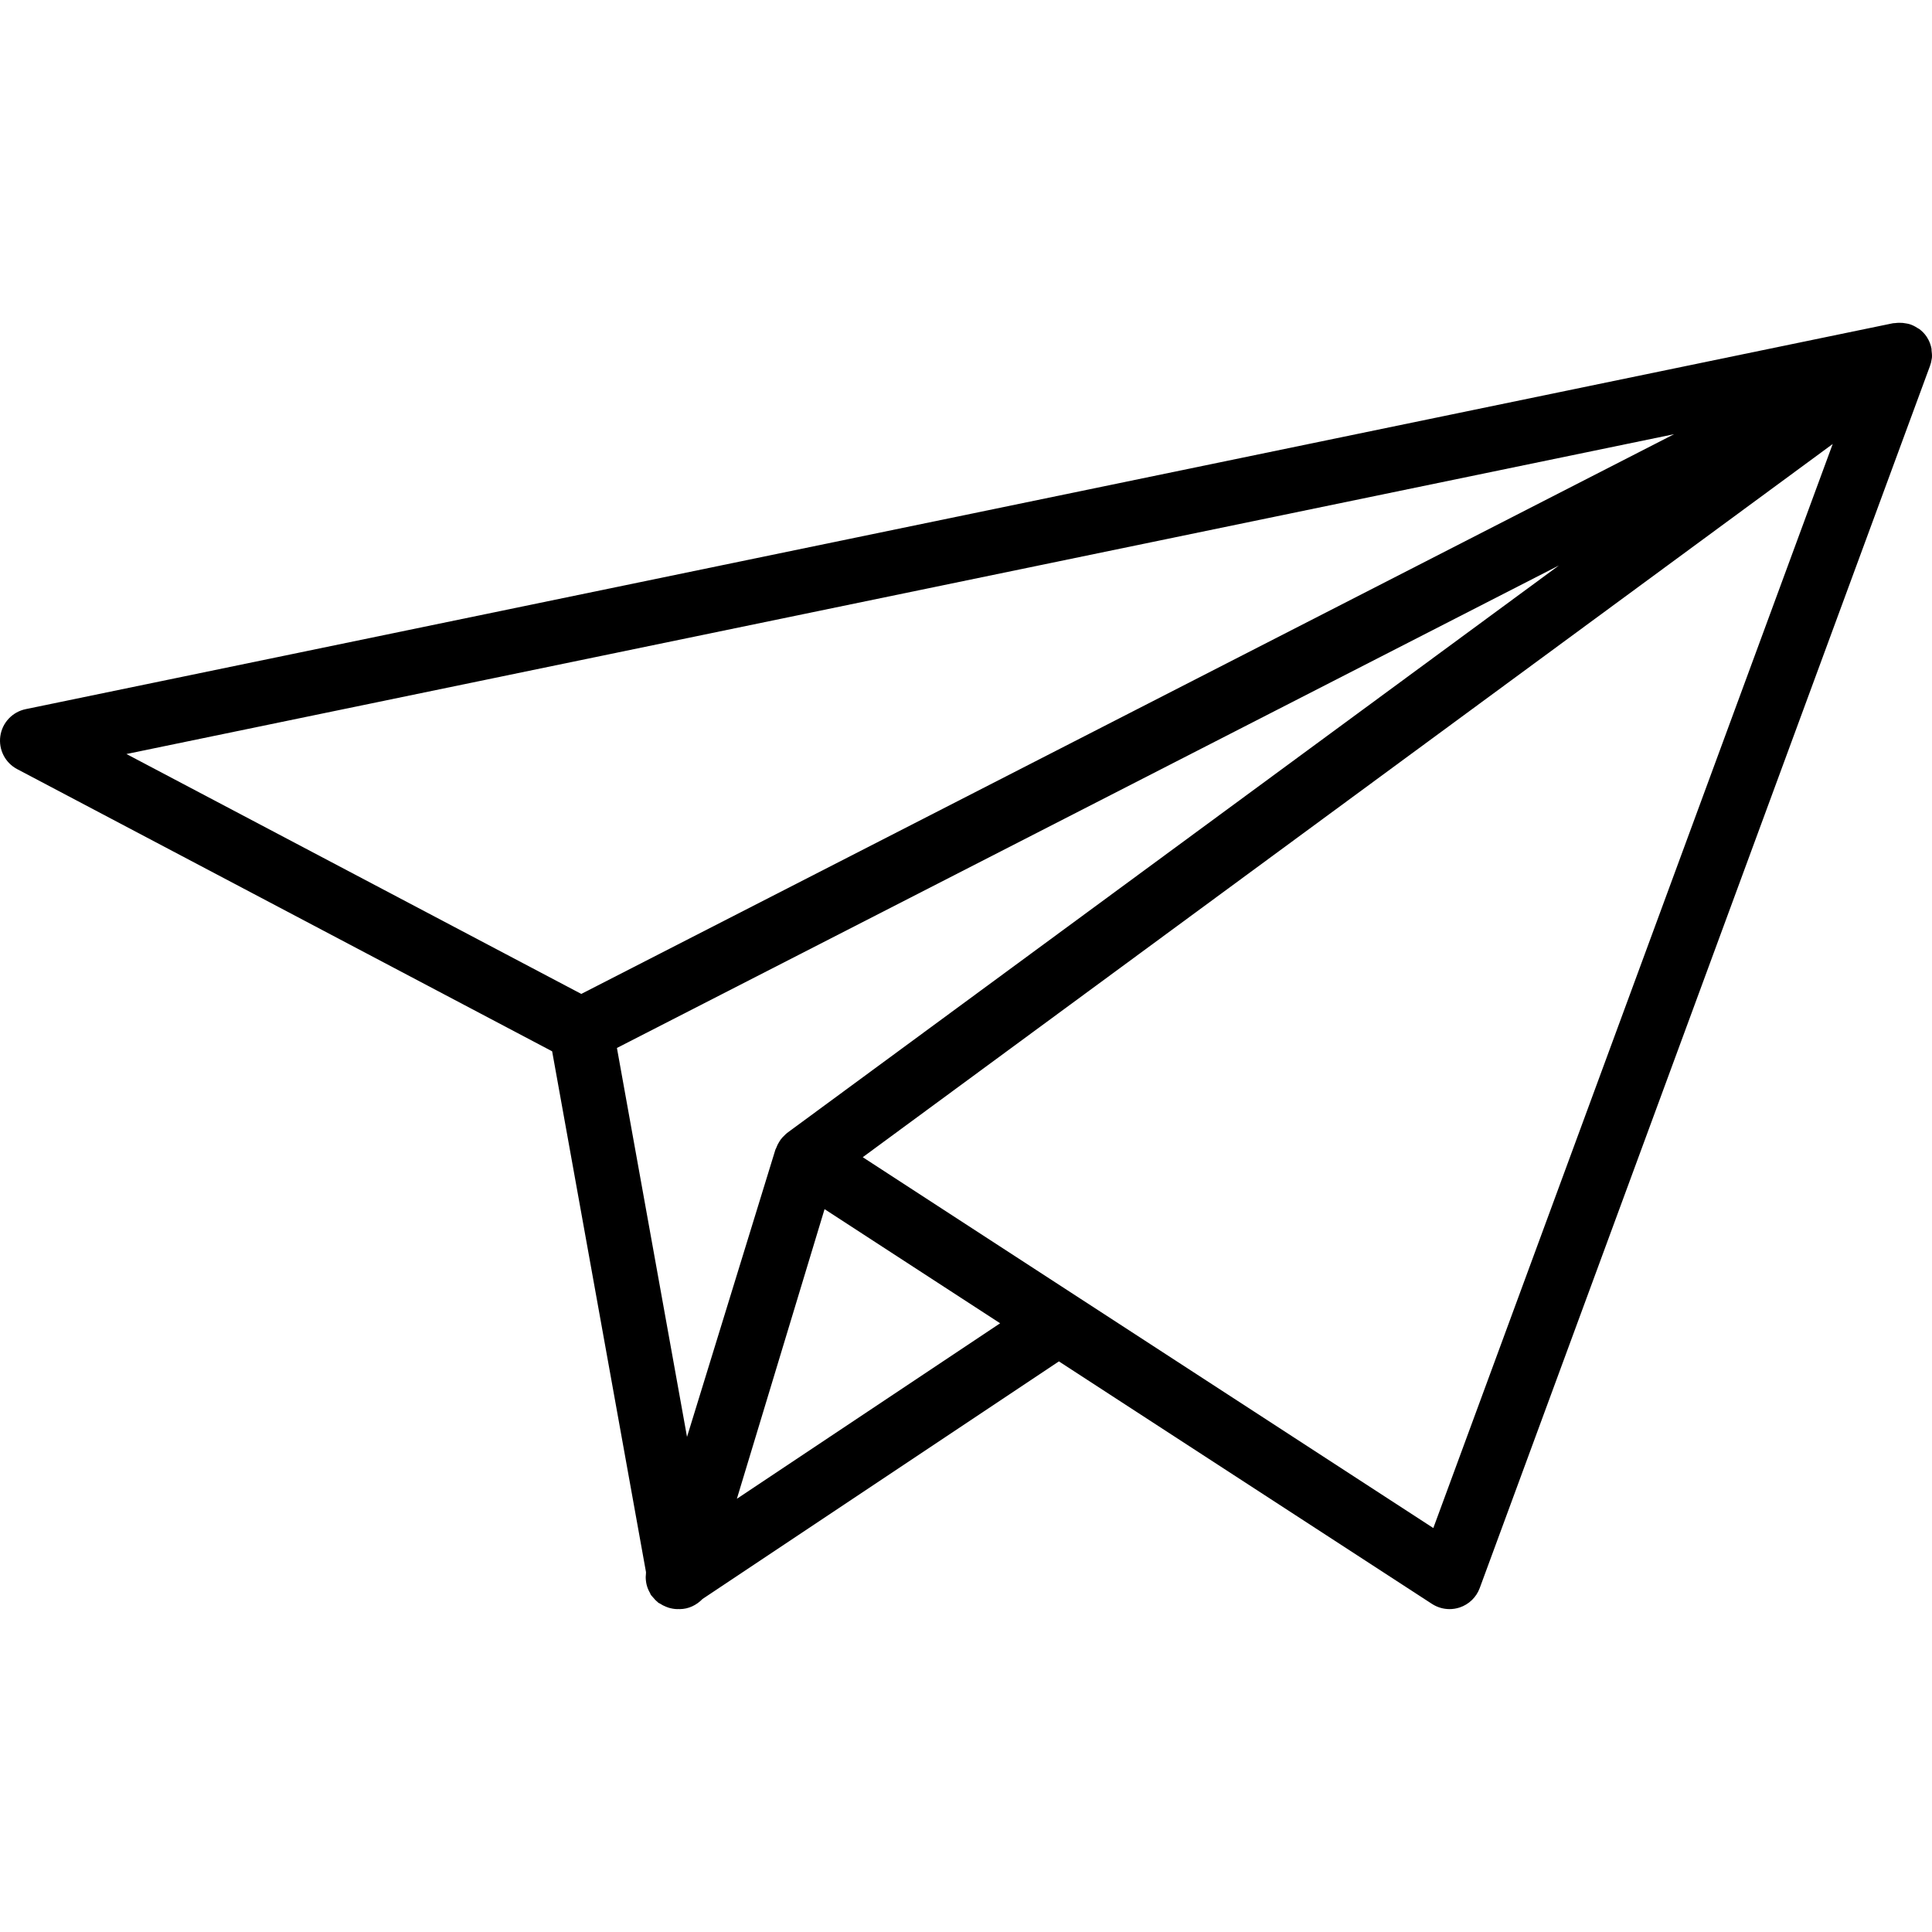
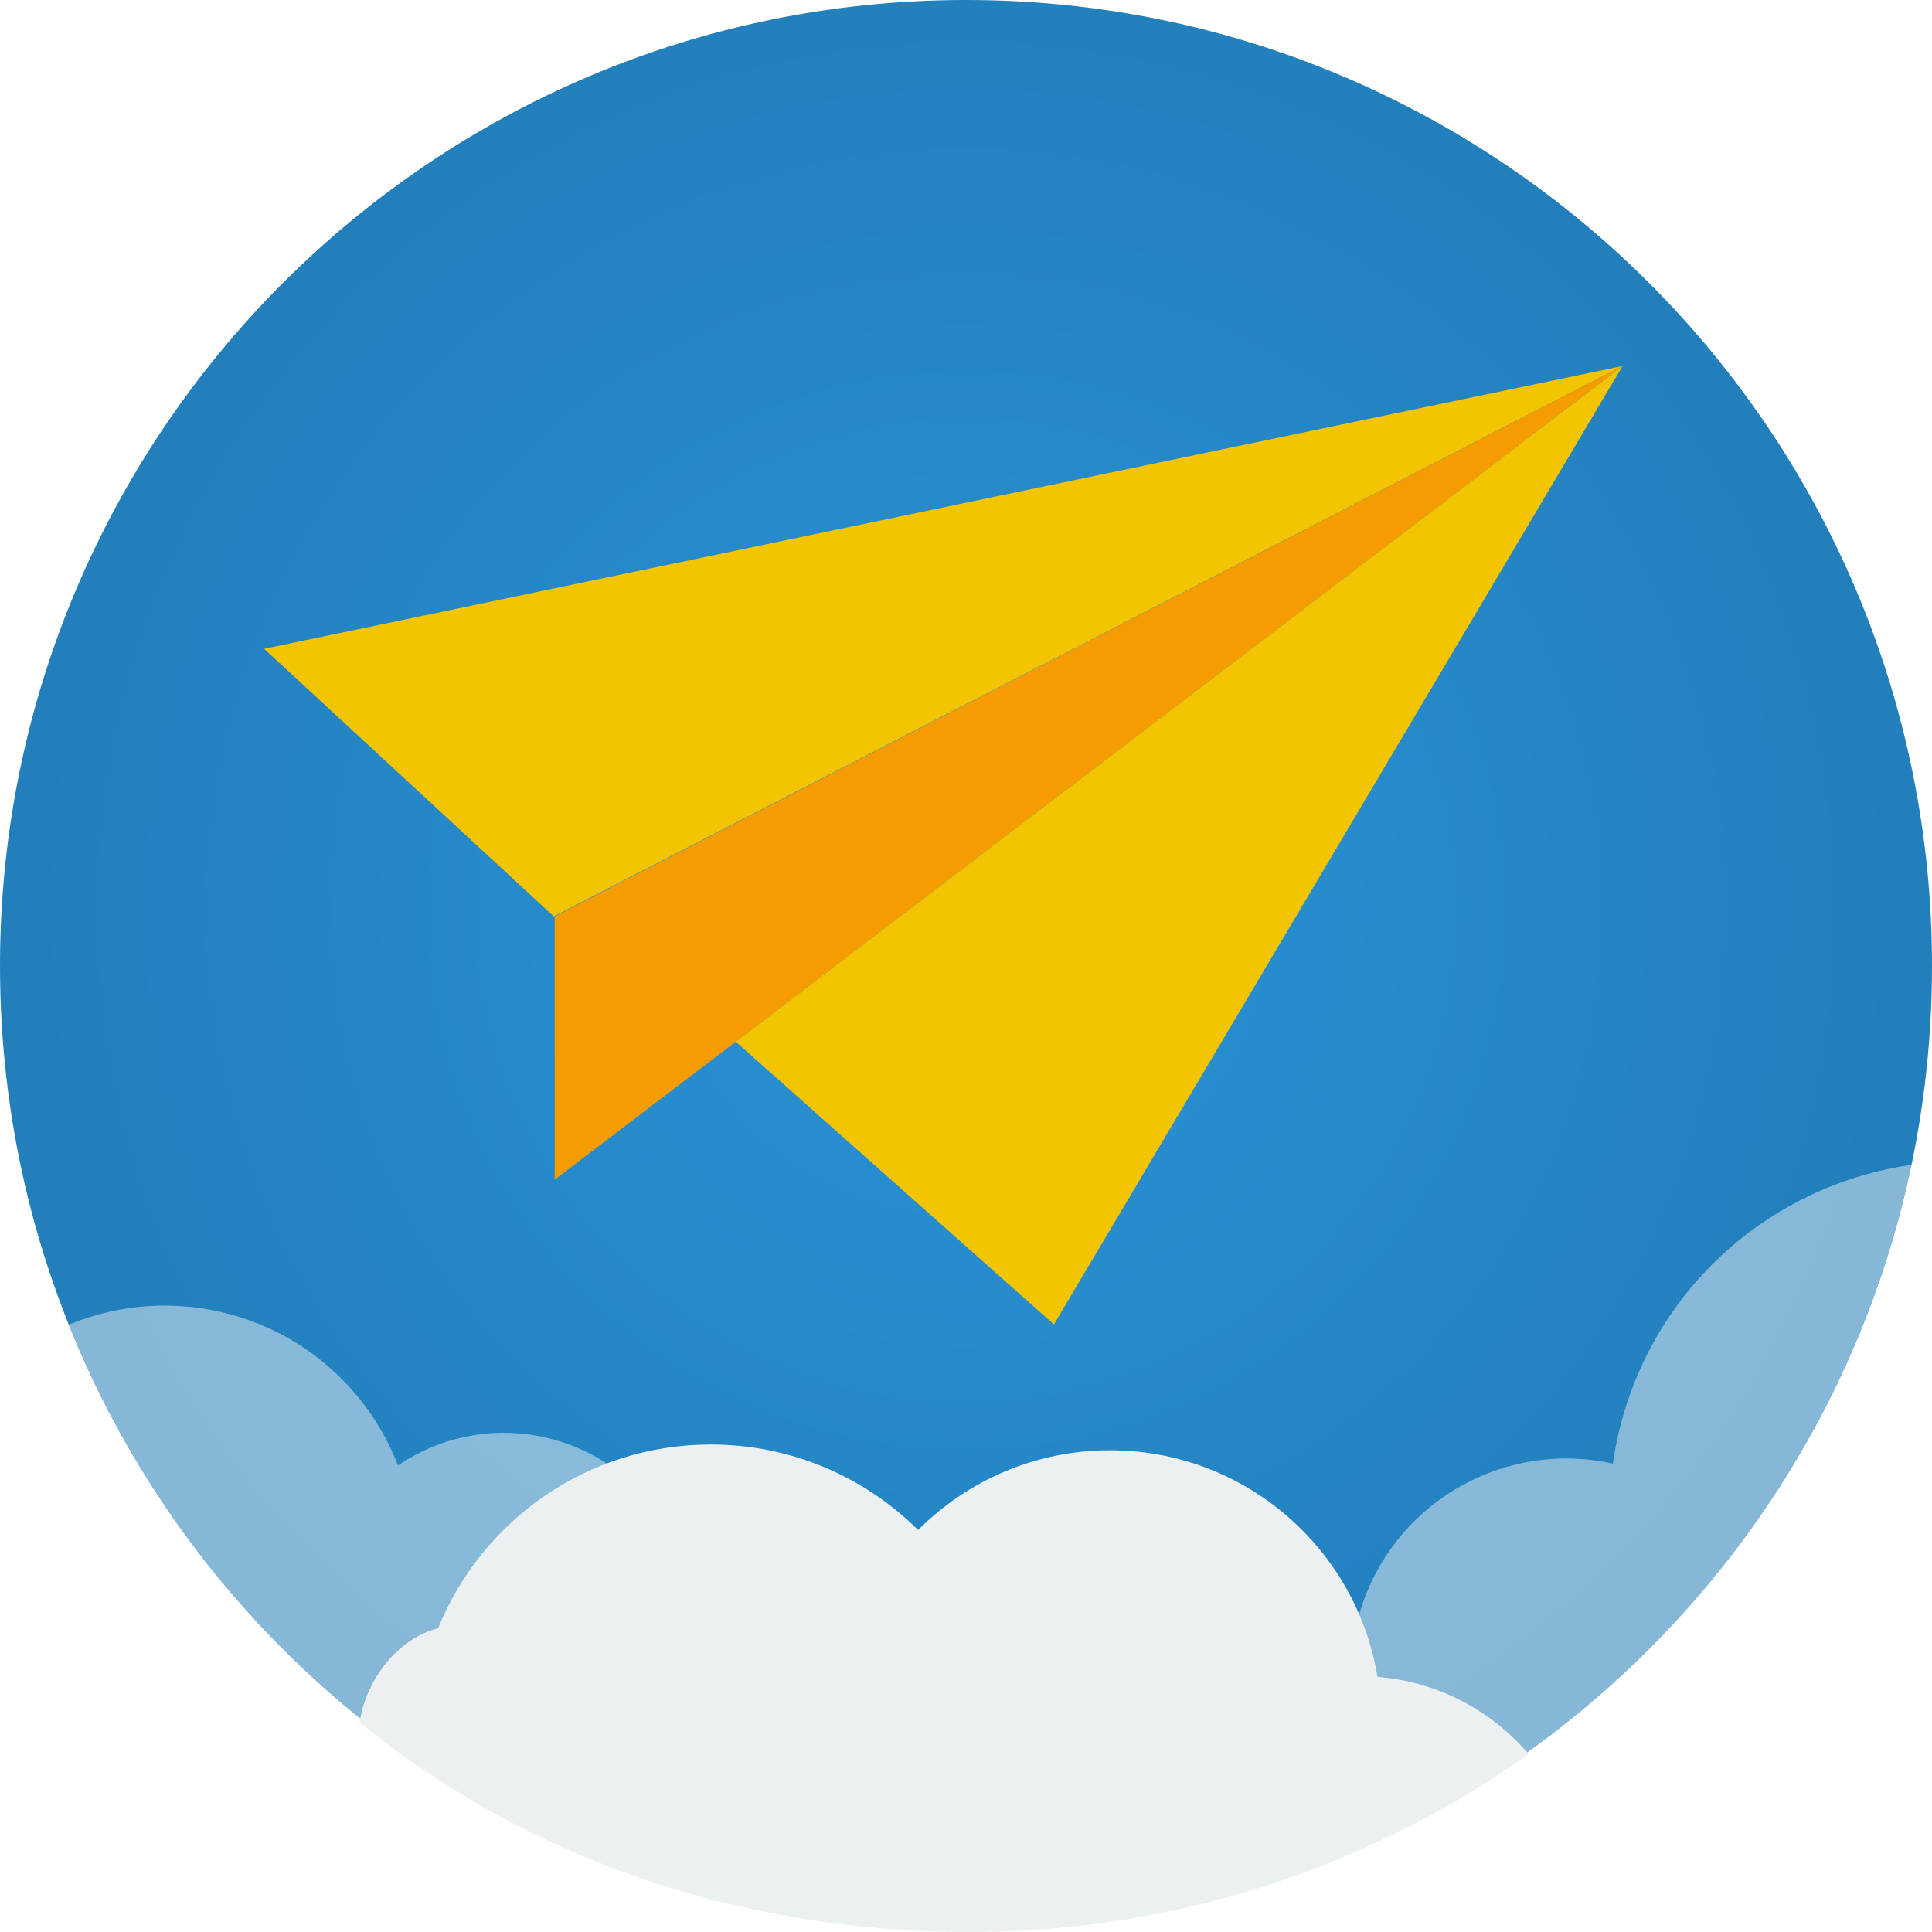
- <svg xmlns="http://www.w3.org/2000/svg" version="1.1" x="0px" y="0px" viewBox="0 0 60.062 60.062" style="enable-background:new 0 0 60.062 60.062;" xml:space="preserve">
-   <path d="M60.046,11.196c0.004-0.024,0.011-0.048,0.013-0.072c0.007-0.074-0.001-0.149-0.01-0.224  c-0.002-0.019,0.001-0.037-0.002-0.056c-0.018-0.099-0.051-0.196-0.1-0.289c-0.008-0.016-0.019-0.031-0.028-0.047  c-0.002-0.002-0.002-0.005-0.003-0.008c-0.001-0.002-0.004-0.003-0.005-0.006c-0.007-0.011-0.013-0.023-0.02-0.033  c-0.062-0.091-0.137-0.166-0.221-0.23c-0.019-0.014-0.041-0.022-0.061-0.035c-0.074-0.049-0.152-0.089-0.236-0.116  c-0.037-0.012-0.074-0.018-0.112-0.025c-0.073-0.015-0.146-0.022-0.222-0.02c-0.04,0.001-0.078,0.003-0.118,0.009  c-0.026,0.004-0.051,0-0.077,0.006L0.798,22.046c-0.413,0.086-0.729,0.421-0.788,0.839s0.15,0.828,0.523,1.025l16.632,8.773  l2.917,16.187c-0.002,0.012,0.001,0.025,0,0.037c-0.01,0.08-0.011,0.158-0.001,0.237c0.005,0.04,0.01,0.078,0.02,0.117  c0.023,0.095,0.06,0.184,0.11,0.268c0.01,0.016,0.01,0.035,0.021,0.051c0.003,0.005,0.008,0.009,0.012,0.013  c0.013,0.019,0.031,0.034,0.046,0.053c0.047,0.058,0.096,0.111,0.152,0.156c0.009,0.007,0.015,0.018,0.025,0.025  c0.015,0.011,0.032,0.014,0.047,0.024c0.061,0.04,0.124,0.073,0.191,0.099c0.027,0.01,0.052,0.022,0.08,0.03  c0.09,0.026,0.183,0.044,0.277,0.044c0.001,0,0.002,0,0.003,0h0c0,0,0,0,0,0c0.004,0,0.008-0.002,0.012-0.002  c0.017,0.001,0.034,0.002,0.051,0.002c0.277,0,0.527-0.124,0.712-0.315l11.079-7.386l11.6,7.54c0.164,0.106,0.354,0.161,0.545,0.161  c0.105,0,0.212-0.017,0.315-0.051c0.288-0.096,0.518-0.318,0.623-0.604l13.996-37.989c0.013-0.034,0.024-0.069,0.033-0.105  c0.004-0.015,0.005-0.03,0.008-0.044C60.042,11.22,60.044,11.208,60.046,11.196z M48.464,17.579L24.471,35.22  c-0.039,0.029-0.07,0.065-0.104,0.099c-0.013,0.012-0.026,0.022-0.037,0.035c-0.021,0.023-0.04,0.046-0.059,0.071  c-0.018,0.024-0.032,0.049-0.048,0.074c-0.037,0.06-0.068,0.122-0.092,0.188c-0.005,0.013-0.013,0.023-0.017,0.036  c-0.001,0.004-0.005,0.006-0.006,0.01l-2.75,8.937l-2.179-12.091L48.464,17.579z M22.908,46.594l2.726-9.004l4.244,2.759  l1.214,0.789l-4.124,2.749L22.908,46.594z M52.044,13.498L18.071,30.899l-14.14-7.458L52.044,13.498z M44.559,47.504L29.154,37.492  l-2.333-1.517l30.154-22.172L44.559,47.504z" />
+ <svg xmlns="http://www.w3.org/2000/svg" version="1.1" id="Layer_1" x="0px" y="0px" viewBox="0 0 512 512" style="enable-background:new 0 0 512 512;" xml:space="preserve">
+   <g id="Others">
+ </g>
+   <g id="Design">
+ </g>
+   <g id="SEO_x2F__Web">
+ </g>
+   <g id="Finance__x2F__Money">
+ </g>
+   <g id="E-Commerce__x2F__Shopping">
+ </g>
+   <g id="Strategy">
+     <g id="paper_airplane">
+       <radialGradient id="SVGID_1_" cx="256" cy="272.705" r="248.756" gradientTransform="matrix(1 0 0 -1 0 514)" gradientUnits="userSpaceOnUse">
+         <stop offset="0" style="stop-color:#2A93D8" />
+         <stop offset="1" style="stop-color:#227FBB" />
+       </radialGradient>
+       <path style="fill:url(#SVGID_1_);" d="M512,256c0,86.198-42.602,162.445-107.899,208.836C362.295,494.537,306.687,478,251.5,478    c-61.683,0-113.771,12.185-157.969-24.152C36.423,406.896,0,335.701,0,256C0,114.615,114.615,0,256,0S512,114.615,512,256z" />
+       <path style="opacity:0.5;fill:#ECF0F1;enable-background:new    ;" d="M404.101,464.836c51.616-36.671,89.044-92,102.465-156.15    c-33.157,4.743-62.635,27.243-74.646,60.991c-2.142,6.016-3.625,12.106-4.493,18.192c-27.744-6.174-56.381,9.146-66.155,36.61    c-0.736,2.07-1.334,4.156-1.821,6.247c-3.439-2.268-7.197-4.168-11.252-5.611c-27.13-9.656-56.949,4.511-66.604,31.641    c-2.631,7.394-3.485,14.984-2.797,22.314C324.667,482.2,369.195,489.635,404.101,464.836z" />
+       <path style="opacity:0.5;fill:#ECF0F1;enable-background:new    ;" d="M173.609,399.985c-15.94-21.663-46.101-26.663-68.14-11.624    c-2.074-5.354-4.868-10.527-8.435-15.374c-18.462-25.091-51.245-33.374-78.782-21.937c16.145,40.346,42.239,75.634,75.278,102.797    c16.615,13.66,34.345,20.462,53.28,23.633c5.679-1.574,11.174-4.181,16.202-7.881    C185.163,453.302,189.907,422.135,173.609,399.985z" />
+       <polygon style="fill:#F2C500;" points="70,171.936 430,97 146.742,242.863   " />
+       <polygon style="fill:#F59D00;" points="147,312.629 147,242.863 430,97   " />
+       <polygon style="fill:#F2C500;" points="279.296,351 194.989,276.064 430,97   " />
+       <g>
+         <path style="fill:#ECF0F1;" d="M365.059,444.384c-5.633-34.062-35.208-60.042-70.866-60.042c-19.88,0-37.872,8.075-50.88,21.124     c-14.096-14-33.508-22.655-54.944-22.655c-32.709,0-60.696,20.148-72.272,48.705c-10.821,2.718-19.116,13.744-20.805,24.938     C139.378,492.42,195.666,512,257,512c55.187,0,106.294-17.464,148.1-47.164C395.261,453.325,381.067,445.652,365.059,444.384z" />
+       </g>
+     </g>
+   </g>
+   <g>
+ </g>
+   <g>
+ </g>
+   <g>
+ </g>
+   <g>
+ </g>
+   <g>
+ </g>
+   <g>
+ </g>
+   <g>
+ </g>
+   <g>
+ </g>
+   <g>
+ </g>
+   <g>
+ </g>
+   <g>
+ </g>
+   <g>
+ </g>
+   <g>
+ </g>
+   <g>
+ </g>
+   <g>
+ </g>
</svg>
